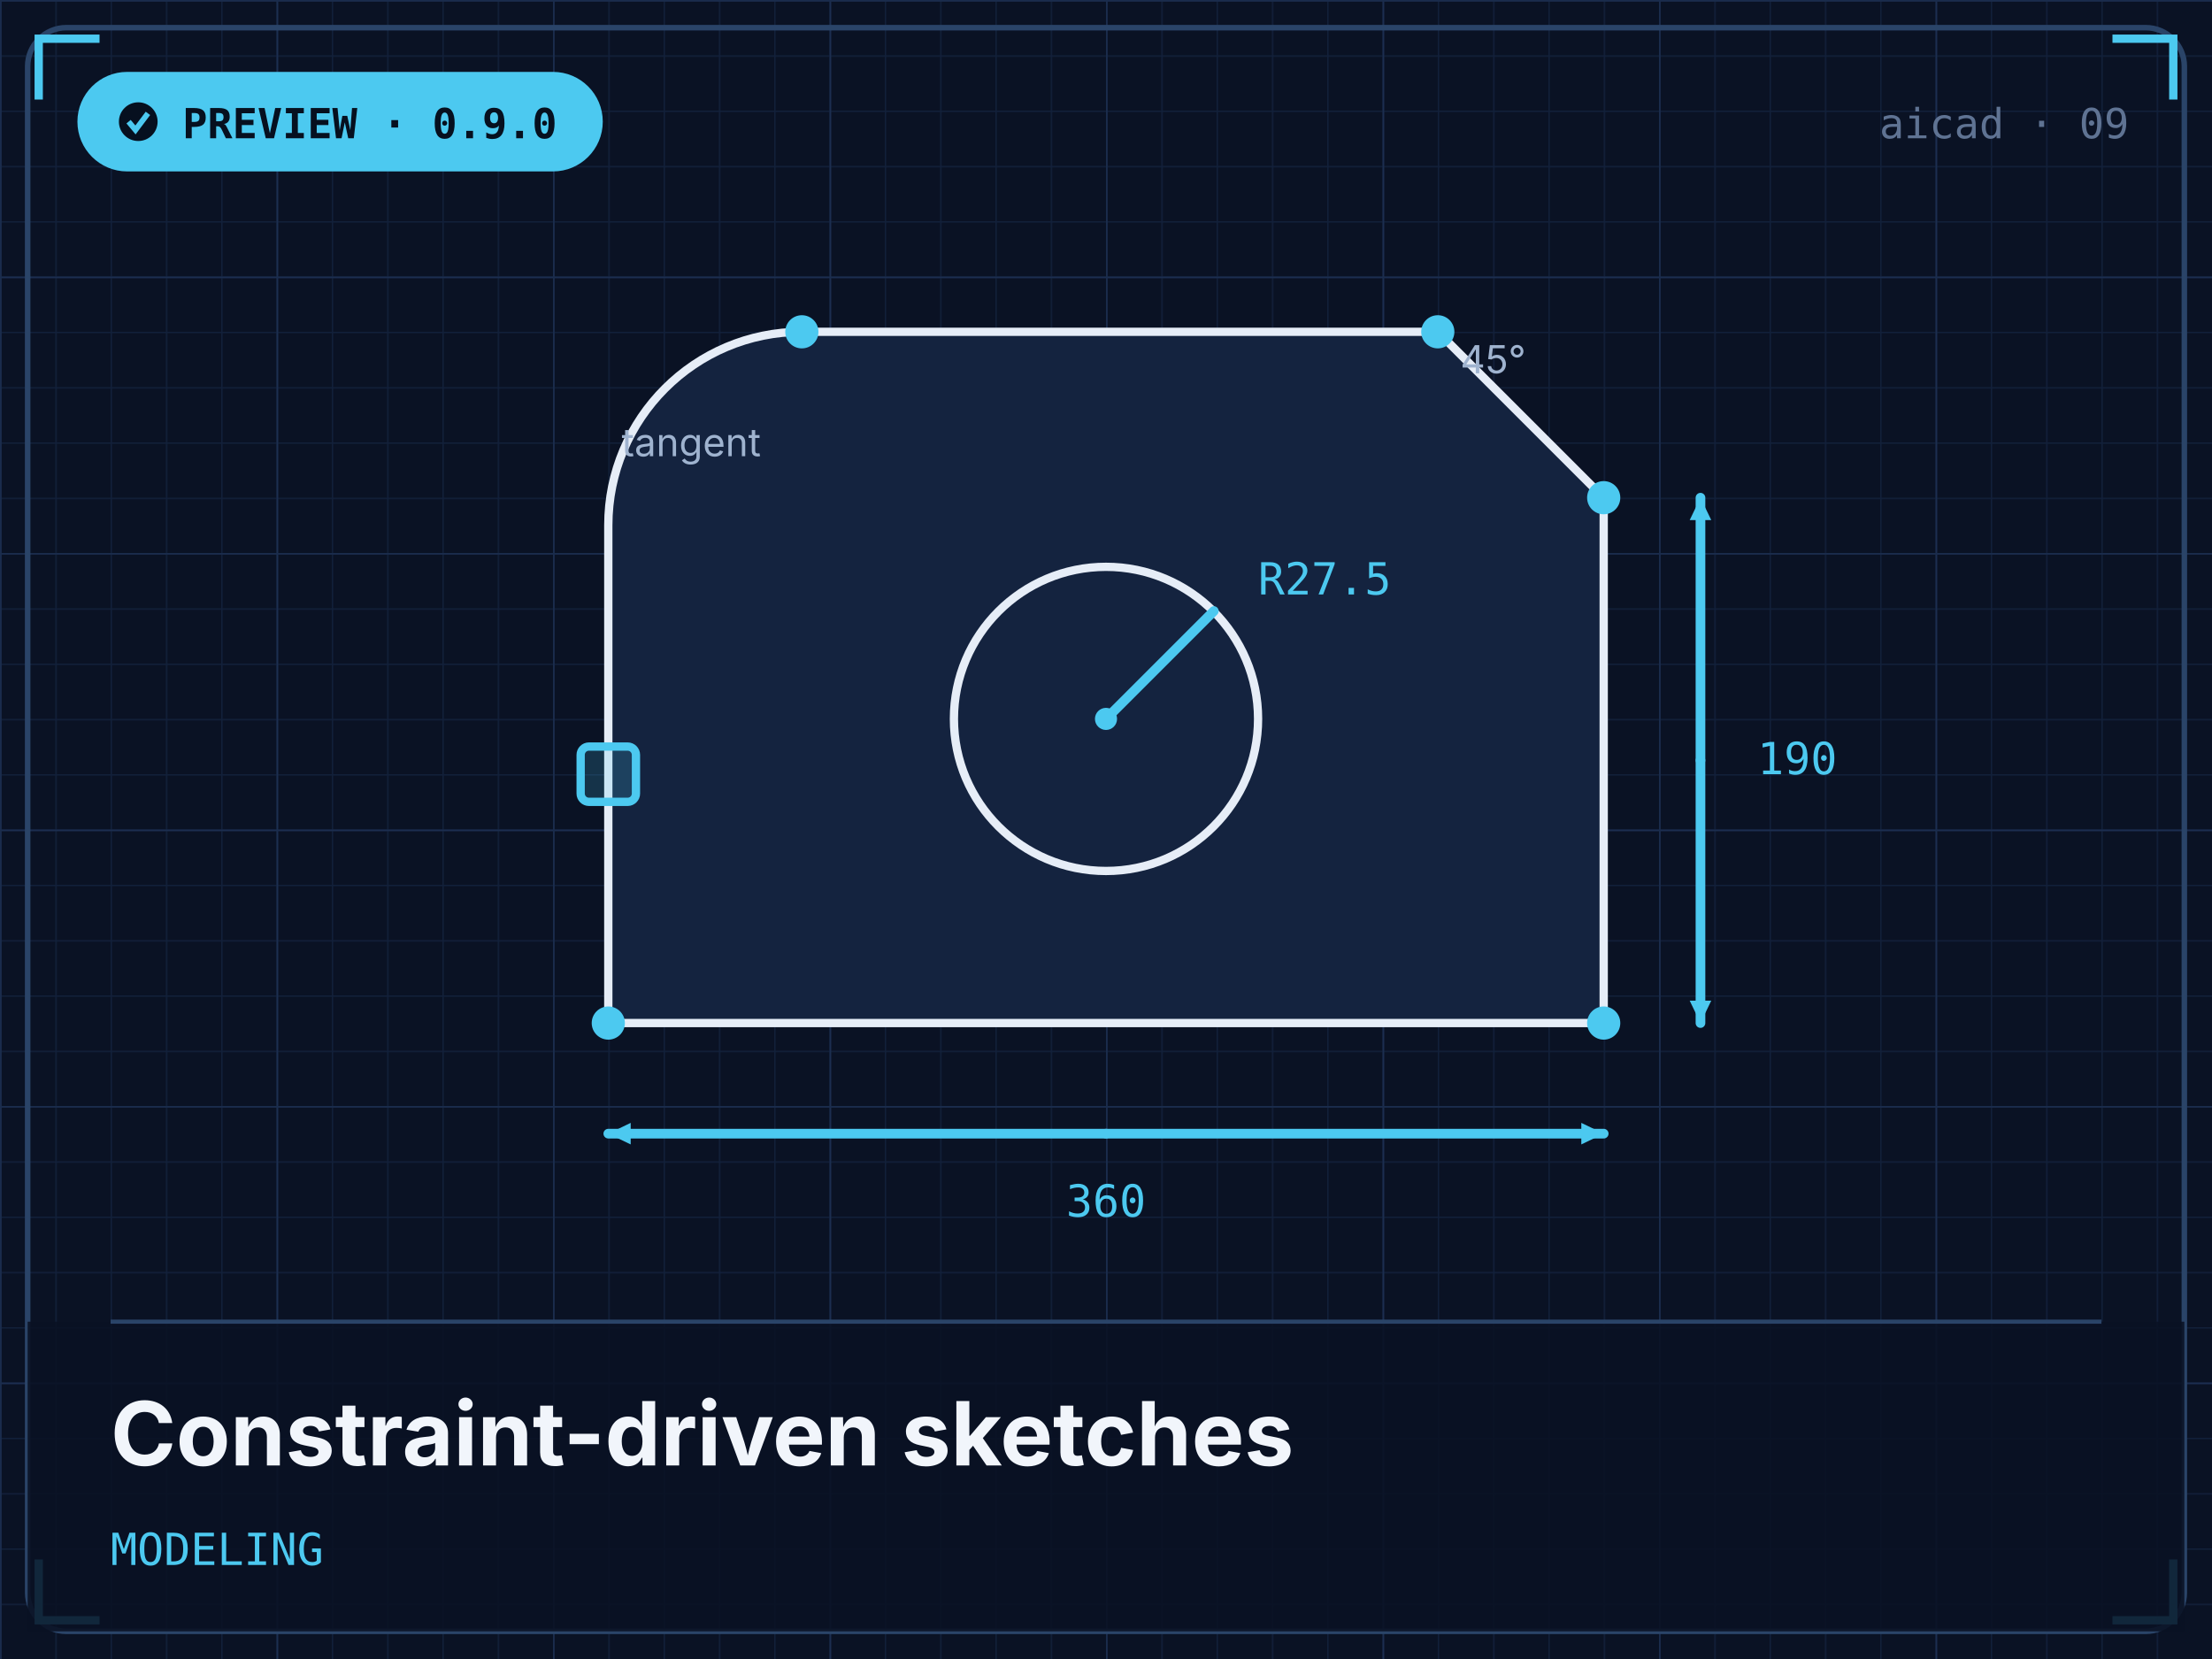
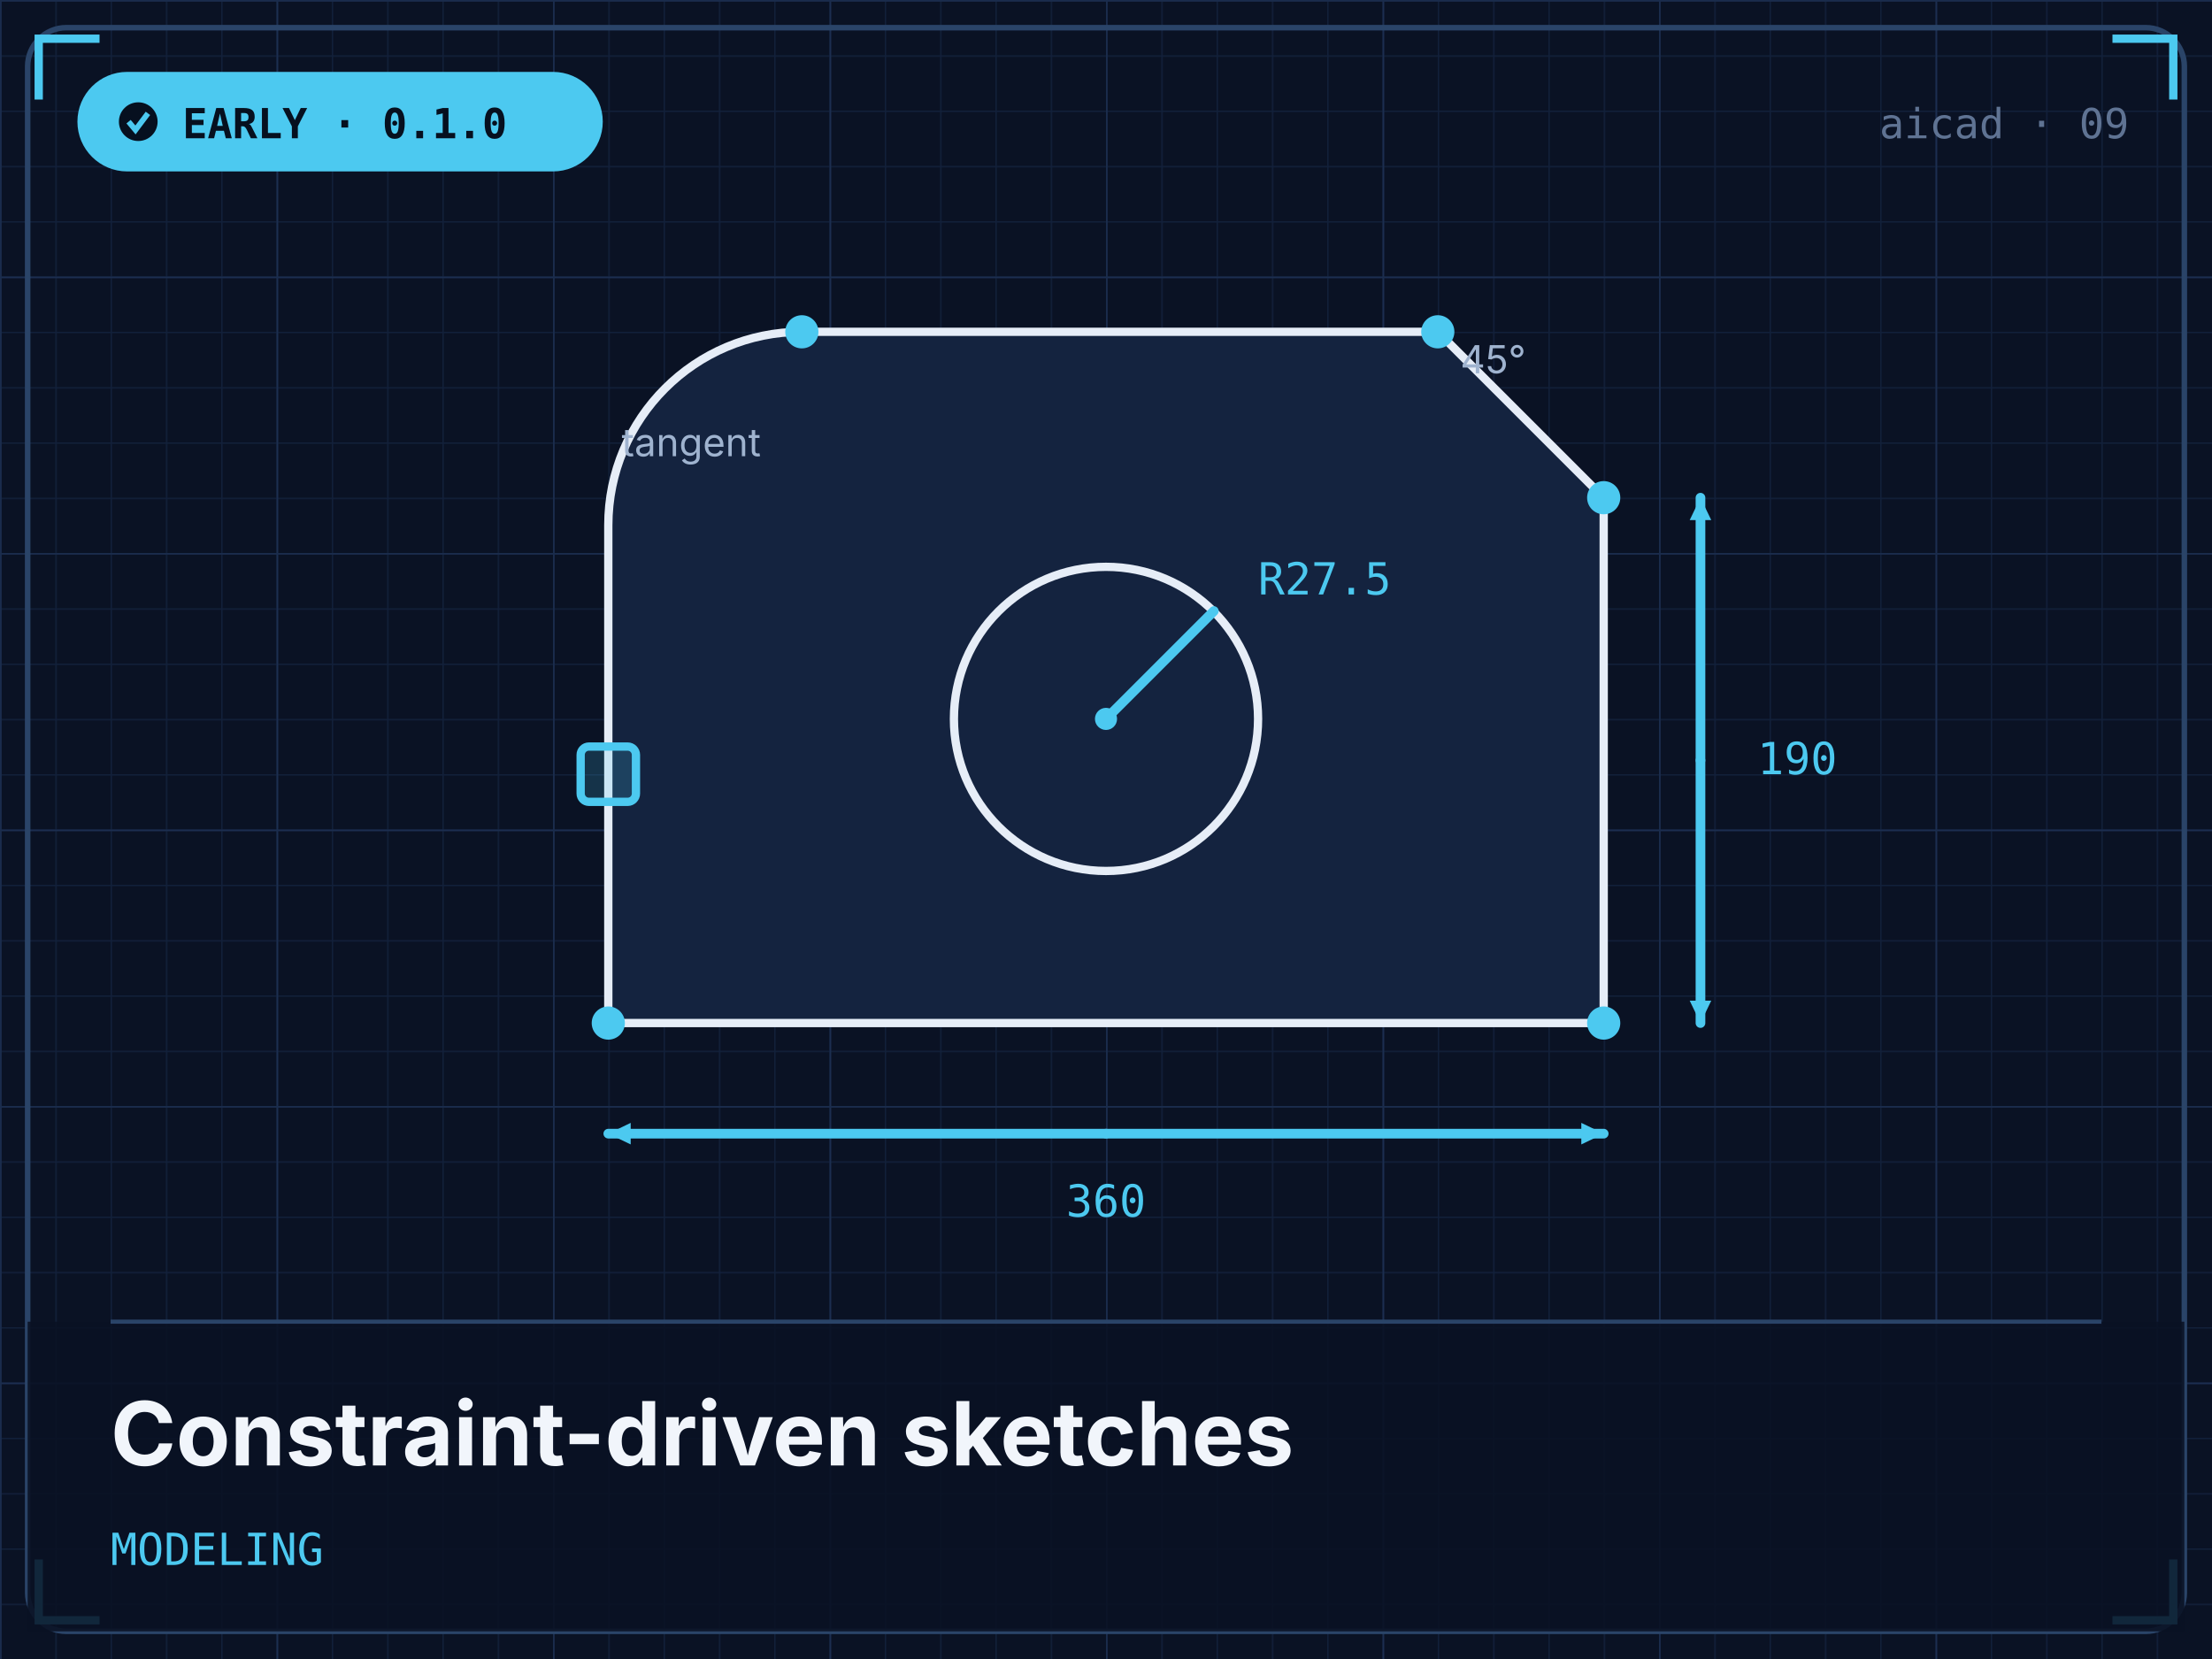
<svg xmlns="http://www.w3.org/2000/svg" width="800" height="600" viewBox="0 0 800 600" role="img" aria-label="Constraint-driven sketches">
  <style>
.ln{fill:none;stroke:#e6edf7;stroke-width:3;stroke-linejoin:round;stroke-linecap:round}
.lf{fill:#14233f;stroke:#e6edf7;stroke-width:3;stroke-linejoin:round}
.lfi{fill:none;stroke:#14233f}
.lf2{fill:#0f1b33;stroke:#9fb3cf;stroke-width:2.5;stroke-linejoin:round}
.lf3{fill:#4cc9f0;fill-opacity:.35;stroke:#4cc9f0;stroke-width:3}
.fa{fill:#4cc9f0;fill-opacity:.18;stroke:#4cc9f0;stroke-width:3;stroke-linejoin:round}
.ac{fill:none;stroke:#4cc9f0;stroke-width:3.5;stroke-linecap:round;stroke-linejoin:round}
.ac-head{fill:#4cc9f0}
.af{fill:#4cc9f0}
.dm{stroke:#3a4d6b;stroke-width:2;fill:none}
.tl{fill:#e6edf7;font-family:'Inter','DejaVu Sans','Segoe UI',Arial,sans-serif;font-size:20px;font-weight:700}
.tm{fill:#4cc9f0;font-family:'JetBrains Mono','DejaVu Sans Mono',Consolas,monospace;font-size:16px}
.ts{fill:#9fb3cf;font-family:'Inter','DejaVu Sans','Segoe UI',Arial,sans-serif;font-size:14px}
.st-wip .lf,.st-wip .ln{stroke:#cbd5e1}
.st-next .lf{stroke:#4cc9f0;fill:#0f2440}
.st-next .ln{stroke:#4cc9f0}
.st-future .lf,.st-future .ln{stroke:#8aa0c0;stroke-dasharray:9 6}
.st-future .lf{fill:#101b31}
.st-future .lfi{stroke:#101b31;stroke-dasharray:none}
.st-next .lfi{stroke:#0f2440}
.st-future .lf2{stroke:#5f7393;stroke-dasharray:6 5}
.st-future .ac{stroke-opacity:.8}
.st-future .fa{fill-opacity:.09}
.mini text{display:none}
</style>
  <defs>
    <pattern id="gsketches" width="20" height="20" patternUnits="userSpaceOnUse">
      <path d="M20 0H0V20" fill="none" stroke="#12203a" stroke-width="1" />
    </pattern>
    <pattern id="Gsketches" width="100" height="100" patternUnits="userSpaceOnUse">
      <path d="M100 0H0V100" fill="none" stroke="#1a2c4c" stroke-width="1.2" />
    </pattern>
  </defs>
  <rect width="800" height="600" fill="#0a1224" />
  <rect width="800" height="600" fill="url(#gsketches)" />
  <rect width="800" height="600" fill="url(#Gsketches)" />
  <rect x="10" y="10" width="780" height="580" rx="14" fill="none" stroke="#2a4468" stroke-width="2" />
  <path d="M14,36 V14 H36" fill="none" stroke="#4cc9f0" stroke-width="3" />
  <path d="M786,36 V14 H764" fill="none" stroke="#4cc9f0" stroke-width="3" />
  <path d="M14,564 V586 H36" fill="none" stroke="#4cc9f0" stroke-width="3" />
  <path d="M786,564 V586 H764" fill="none" stroke="#4cc9f0" stroke-width="3" />
  <rect x="28" y="26" width="190.0" height="36" rx="18" fill="#4cc9f0" />
  <circle cx="50" cy="44" r="7" fill="#06101f" />
  <path d="M46.5,44 l2.5,3 l4.5,-6" stroke="#4cc9f0" stroke-width="2" fill="none" />
-   <text x="66" y="50" fill="#06101f" font-family="'JetBrains Mono','DejaVu Sans Mono',Consolas,monospace" font-size="15" font-weight="700">PREVIEW · 0.9.0</text>
+   <text x="66" y="50" fill="#06101f" font-family="'JetBrains Mono','DejaVu Sans Mono',Consolas,monospace" font-size="15" font-weight="700">EARLY · 0.1.0</text>
  <text x="770" y="50" text-anchor="end" fill="#5f7393" font-family="'JetBrains Mono','DejaVu Sans Mono',Consolas,monospace" font-size="15">aicad · 09</text>
  <g class="st-done">
    <path class="lf" d="M220,370 L220,190 A70,70 0 0 1 290,120 L520,120 L580,180 L580,370 Z" />
    <circle class="ln" cx="400" cy="260" r="55" />
    <circle class="af" cx="400" cy="260" r="4" />
    <line class="ac" x1="400" y1="260" x2="439" y2="221" />
    <text class="tm" x="455" y="215" text-anchor="start">R27.5</text>
    <line class="ac" x1="400.0" y1="410.0" x2="220.0" y2="410.0" />
    <polygon class="ac-head" points="220.0,410.0 228.1,406.1 228.1,413.9" />
    <line class="ac" x1="400.0" y1="410.0" x2="580.0" y2="410.0" />
    <polygon class="ac-head" points="580.0,410.0 571.9,413.9 571.9,406.1" />
    <text class="tm" x="400" y="440" text-anchor="middle">360</text>
    <line class="ac" x1="615.0" y1="275.0" x2="615.0" y2="180.0" />
    <polygon class="ac-head" points="615.0,180.0 618.9,188.1 611.1,188.1" />
    <line class="ac" x1="615.0" y1="275.0" x2="615.0" y2="370.0" />
    <polygon class="ac-head" points="615.0,370.0 611.1,361.9 618.9,361.9" />
    <text class="tm" x="650" y="280" text-anchor="middle">190</text>
    <rect class="fa" x="210" y="270" width="20" height="20" rx="3" />
    <text class="ts" x="250" y="165" text-anchor="middle">tangent</text>
    <text class="ts" x="540" y="135" text-anchor="middle">45°</text>
    <circle class="af" cx="220" cy="370" r="6" />
    <circle class="af" cx="580" cy="370" r="6" />
    <circle class="af" cx="580" cy="180" r="6" />
    <circle class="af" cx="520" cy="120" r="6" />
    <circle class="af" cx="290" cy="120" r="6" />
  </g>
  <rect x="10" y="478" width="780" height="112" fill="#0a1224" fill-opacity=".88" />
  <line x1="40" y1="478" x2="760" y2="478" stroke="#2a4468" stroke-width="1.5" />
  <text x="40" y="530" fill="#f1f5fb" font-family="'Inter','DejaVu Sans','Segoe UI',Arial,sans-serif" font-size="32" font-weight="700">Constraint-driven sketches</text>
  <text x="40" y="566" fill="#4cc9f0" font-family="'JetBrains Mono','DejaVu Sans Mono',Consolas,monospace" font-size="16">MODELING</text>
</svg>
